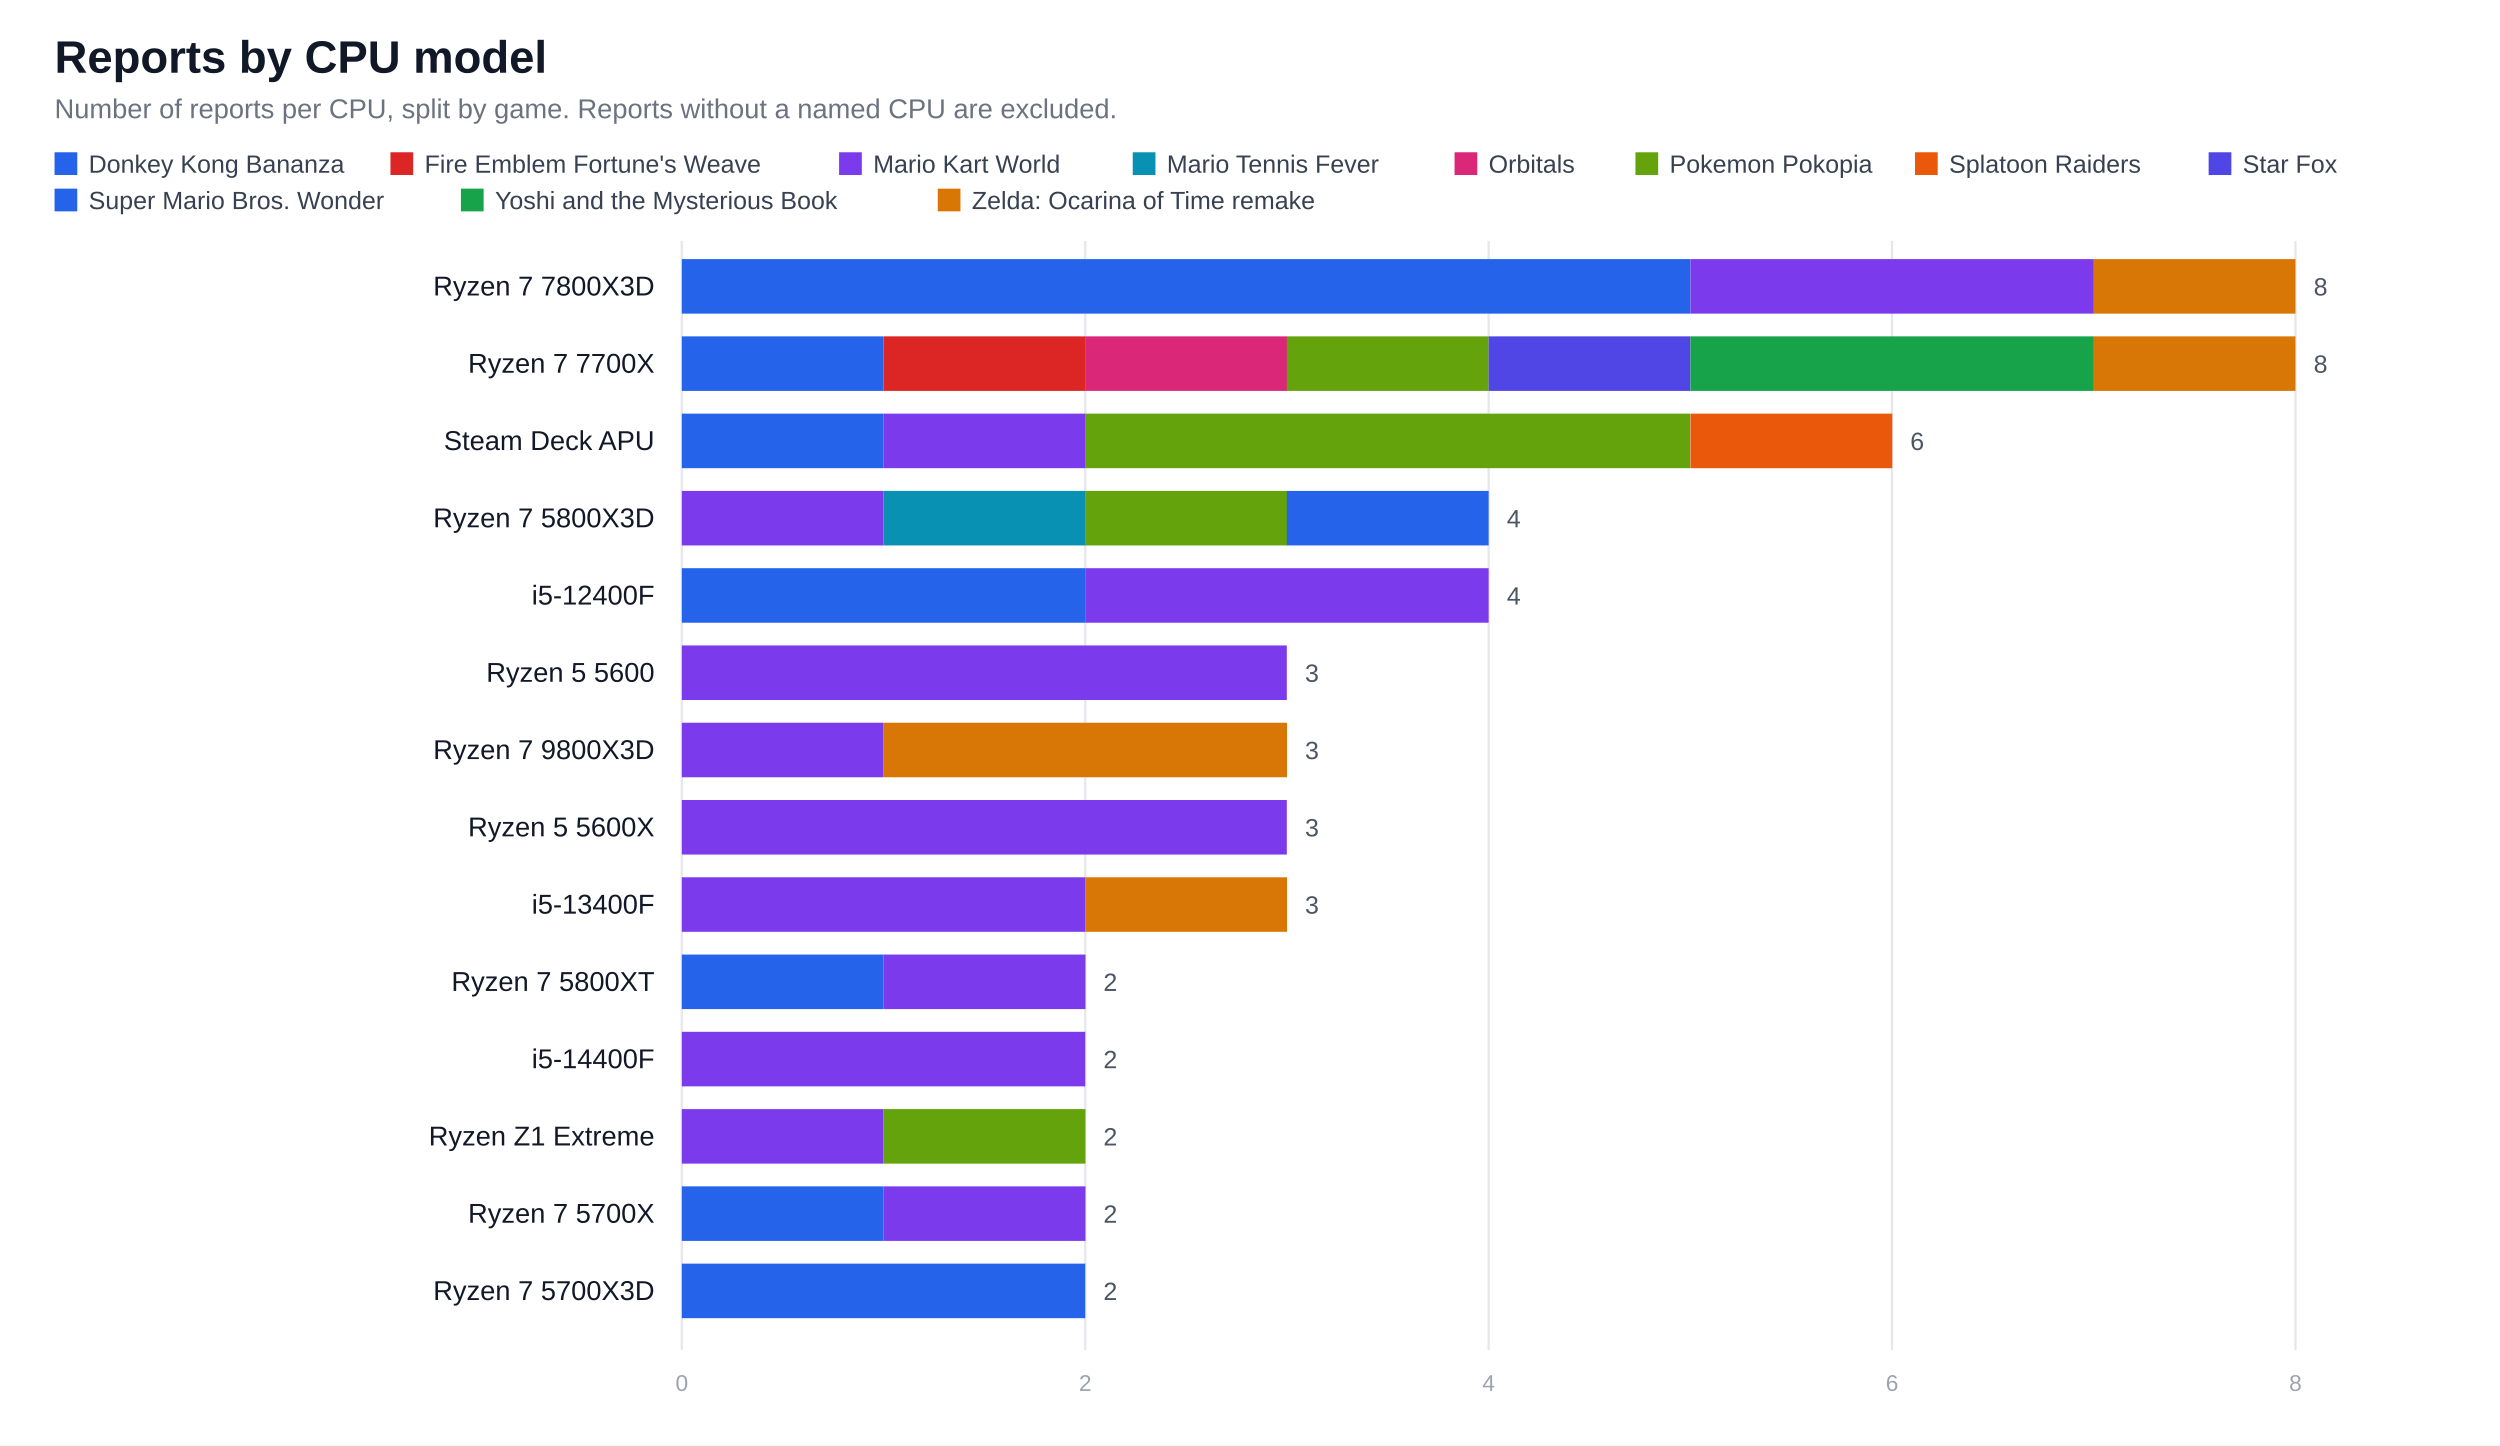
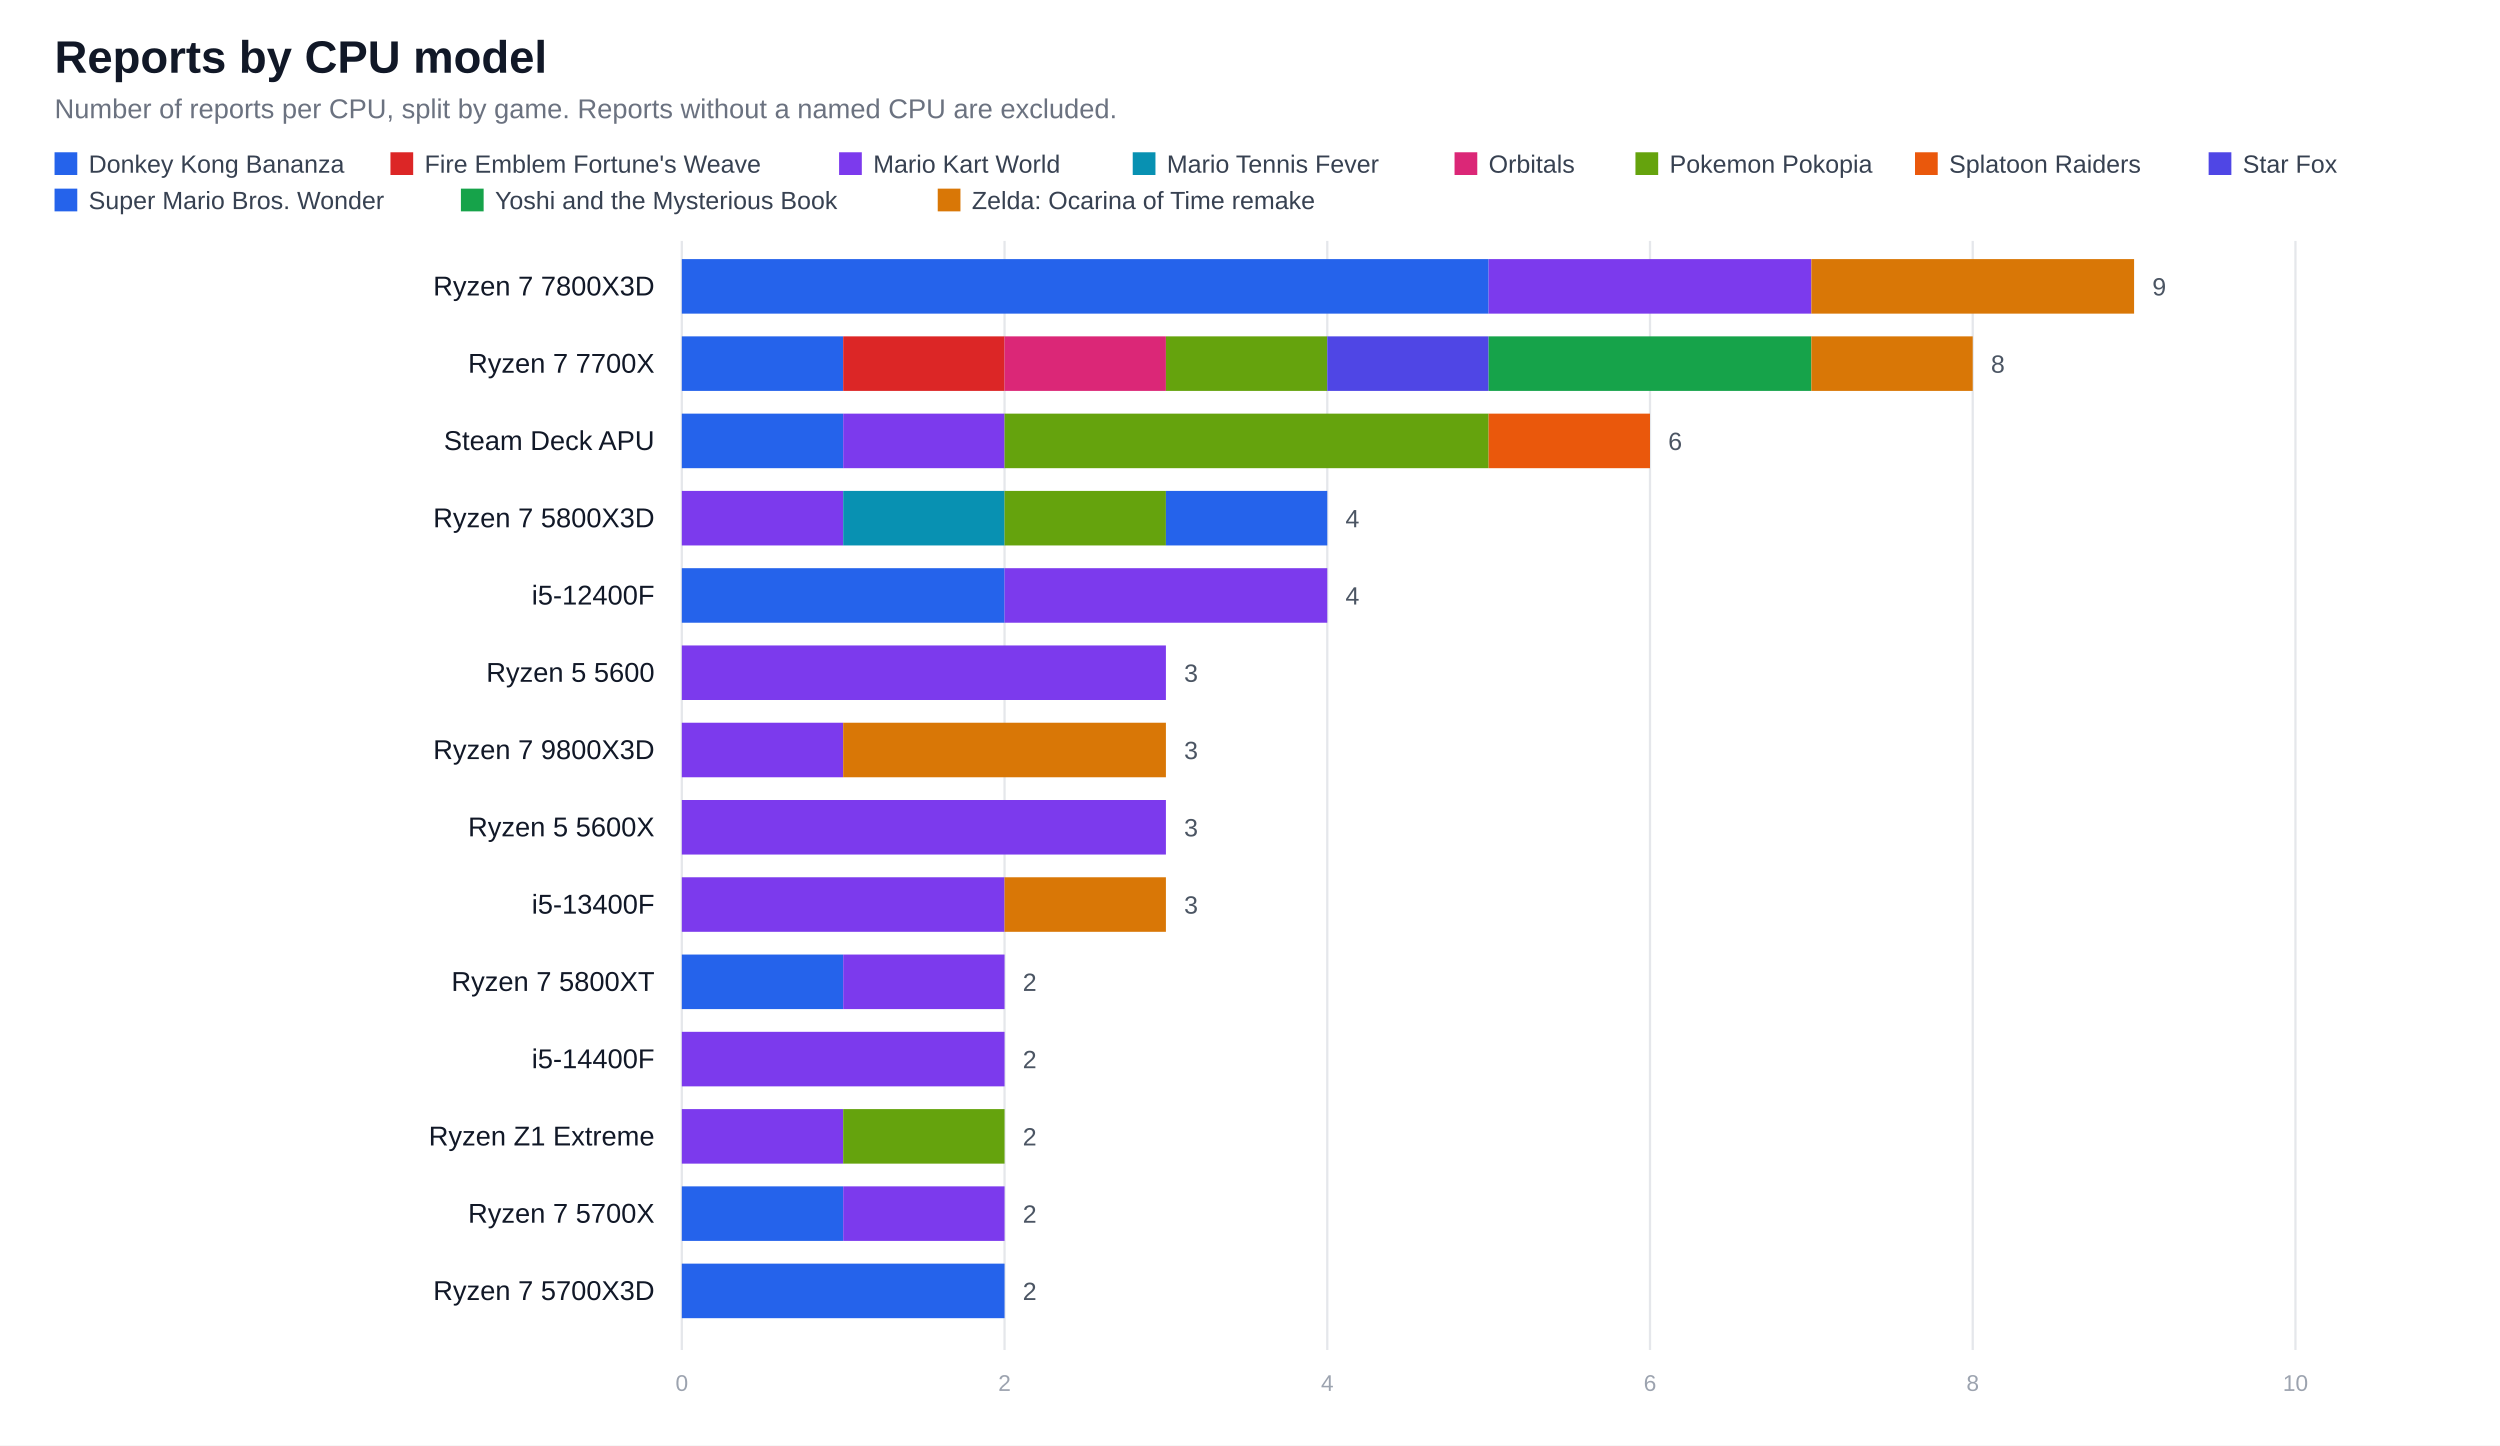
<svg xmlns="http://www.w3.org/2000/svg" width="1100" height="636" viewBox="0 0 1100 636">
  <rect width="100%" height="100%" fill="#ffffff" />
  <text x="24" y="32" font-family="Segoe UI, Arial, sans-serif" font-size="20" font-weight="600" fill="#111827">Reports by CPU model</text>
  <text x="24" y="52" font-family="Segoe UI, Arial, sans-serif" font-size="12" fill="#6b7280">Number of reports per CPU, split by game. Reports without a named CPU are excluded.</text>
  <rect x="24" y="67" width="10" height="10" fill="#2563eb" />
  <text x="39" y="76" font-family="Segoe UI, Arial, sans-serif" font-size="11" fill="#374151">Donkey Kong Bananza</text>
  <rect x="171.8" y="67" width="10" height="10" fill="#dc2626" />
  <text x="186.8" y="76" font-family="Segoe UI, Arial, sans-serif" font-size="11" fill="#374151">Fire Emblem Fortune's Weave</text>
  <rect x="369.2" y="67" width="10" height="10" fill="#7c3aed" />
  <text x="384.2" y="76" font-family="Segoe UI, Arial, sans-serif" font-size="11" fill="#374151">Mario Kart World</text>
  <rect x="498.4" y="67" width="10" height="10" fill="#0891b2" />
  <text x="513.4" y="76" font-family="Segoe UI, Arial, sans-serif" font-size="11" fill="#374151">Mario Tennis Fever</text>
  <rect x="640.0" y="67" width="10" height="10" fill="#db2777" />
  <text x="655.0" y="76" font-family="Segoe UI, Arial, sans-serif" font-size="11" fill="#374151">Orbitals</text>
  <rect x="719.6" y="67" width="10" height="10" fill="#65a30d" />
  <text x="734.6" y="76" font-family="Segoe UI, Arial, sans-serif" font-size="11" fill="#374151">Pokemon Pokopia</text>
  <rect x="842.6" y="67" width="10" height="10" fill="#ea580c" />
  <text x="857.6" y="76" font-family="Segoe UI, Arial, sans-serif" font-size="11" fill="#374151">Splatoon Raiders</text>
  <rect x="971.8" y="67" width="10" height="10" fill="#4f46e5" />
  <text x="986.8" y="76" font-family="Segoe UI, Arial, sans-serif" font-size="11" fill="#374151">Star Fox</text>
  <rect x="24" y="83" width="10" height="10" fill="#2563eb" />
  <text x="39" y="92" font-family="Segoe UI, Arial, sans-serif" font-size="11" fill="#374151">Super Mario Bros. Wonder</text>
  <rect x="202.8" y="83" width="10" height="10" fill="#16a34a" />
  <text x="217.8" y="92" font-family="Segoe UI, Arial, sans-serif" font-size="11" fill="#374151">Yoshi and the Mysterious Book</text>
  <rect x="412.6" y="83" width="10" height="10" fill="#d97706" />
  <text x="427.6" y="92" font-family="Segoe UI, Arial, sans-serif" font-size="11" fill="#374151">Zelda: Ocarina of Time remake</text>
  <line x1="300.0" y1="106" x2="300.0" y2="594" stroke="#e5e7eb" stroke-width="1" />
  <text x="300.0" y="612" text-anchor="middle" font-family="Segoe UI, Arial, sans-serif" font-size="10" fill="#9ca3af">0</text>
-   <line x1="477.5" y1="106" x2="477.5" y2="594" stroke="#e5e7eb" stroke-width="1" />
-   <text x="477.5" y="612" text-anchor="middle" font-family="Segoe UI, Arial, sans-serif" font-size="10" fill="#9ca3af">2</text>
-   <line x1="655.0" y1="106" x2="655.0" y2="594" stroke="#e5e7eb" stroke-width="1" />
-   <text x="655.0" y="612" text-anchor="middle" font-family="Segoe UI, Arial, sans-serif" font-size="10" fill="#9ca3af">4</text>
-   <line x1="832.5" y1="106" x2="832.5" y2="594" stroke="#e5e7eb" stroke-width="1" />
-   <text x="832.5" y="612" text-anchor="middle" font-family="Segoe UI, Arial, sans-serif" font-size="10" fill="#9ca3af">6</text>
+   <line x1="442.0" y1="106" x2="442.0" y2="594" stroke="#e5e7eb" stroke-width="1" />
+   <text x="442.0" y="612" text-anchor="middle" font-family="Segoe UI, Arial, sans-serif" font-size="10" fill="#9ca3af">2</text>
+   <line x1="584.0" y1="106" x2="584.0" y2="594" stroke="#e5e7eb" stroke-width="1" />
+   <text x="584.0" y="612" text-anchor="middle" font-family="Segoe UI, Arial, sans-serif" font-size="10" fill="#9ca3af">4</text>
+   <line x1="726.0" y1="106" x2="726.0" y2="594" stroke="#e5e7eb" stroke-width="1" />
+   <text x="726.0" y="612" text-anchor="middle" font-family="Segoe UI, Arial, sans-serif" font-size="10" fill="#9ca3af">6</text>
+   <line x1="868.0" y1="106" x2="868.0" y2="594" stroke="#e5e7eb" stroke-width="1" />
+   <text x="868.0" y="612" text-anchor="middle" font-family="Segoe UI, Arial, sans-serif" font-size="10" fill="#9ca3af">8</text>
  <line x1="1010.0" y1="106" x2="1010.0" y2="594" stroke="#e5e7eb" stroke-width="1" />
-   <text x="1010.0" y="612" text-anchor="middle" font-family="Segoe UI, Arial, sans-serif" font-size="10" fill="#9ca3af">8</text>
+   <text x="1010.0" y="612" text-anchor="middle" font-family="Segoe UI, Arial, sans-serif" font-size="10" fill="#9ca3af">10</text>
  <text x="288" y="130" text-anchor="end" font-family="Segoe UI, Arial, sans-serif" font-size="12" fill="#111827">Ryzen 7 7800X3D</text>
-   <rect x="300.0" y="114" width="443.8" height="24" fill="#2563eb" />
-   <rect x="743.8" y="114" width="177.5" height="24" fill="#7c3aed" />
-   <rect x="921.2" y="114" width="88.8" height="24" fill="#d97706" />
-   <text x="1018.0" y="130" font-family="Segoe UI, Arial, sans-serif" font-size="11" fill="#4b5563">8</text>
+   <rect x="300.0" y="114" width="355.0" height="24" fill="#2563eb" />
+   <rect x="655.0" y="114" width="142.0" height="24" fill="#7c3aed" />
+   <rect x="797.0" y="114" width="142.0" height="24" fill="#d97706" />
+   <text x="947.0" y="130" font-family="Segoe UI, Arial, sans-serif" font-size="11" fill="#4b5563">9</text>
  <text x="288" y="164" text-anchor="end" font-family="Segoe UI, Arial, sans-serif" font-size="12" fill="#111827">Ryzen 7 7700X</text>
-   <rect x="300.0" y="148" width="88.8" height="24" fill="#2563eb" />
-   <rect x="388.8" y="148" width="88.8" height="24" fill="#dc2626" />
-   <rect x="477.5" y="148" width="88.8" height="24" fill="#db2777" />
-   <rect x="566.2" y="148" width="88.8" height="24" fill="#65a30d" />
-   <rect x="655.0" y="148" width="88.8" height="24" fill="#4f46e5" />
-   <rect x="743.8" y="148" width="177.5" height="24" fill="#16a34a" />
-   <rect x="921.2" y="148" width="88.8" height="24" fill="#d97706" />
-   <text x="1018.0" y="164" font-family="Segoe UI, Arial, sans-serif" font-size="11" fill="#4b5563">8</text>
+   <rect x="300.0" y="148" width="71.0" height="24" fill="#2563eb" />
+   <rect x="371.0" y="148" width="71.0" height="24" fill="#dc2626" />
+   <rect x="442.0" y="148" width="71.0" height="24" fill="#db2777" />
+   <rect x="513.0" y="148" width="71.0" height="24" fill="#65a30d" />
+   <rect x="584.0" y="148" width="71.0" height="24" fill="#4f46e5" />
+   <rect x="655.0" y="148" width="142.0" height="24" fill="#16a34a" />
+   <rect x="797.0" y="148" width="71.0" height="24" fill="#d97706" />
+   <text x="876.0" y="164" font-family="Segoe UI, Arial, sans-serif" font-size="11" fill="#4b5563">8</text>
  <text x="288" y="198" text-anchor="end" font-family="Segoe UI, Arial, sans-serif" font-size="12" fill="#111827">Steam Deck APU</text>
-   <rect x="300.0" y="182" width="88.8" height="24" fill="#2563eb" />
-   <rect x="388.8" y="182" width="88.8" height="24" fill="#7c3aed" />
-   <rect x="477.5" y="182" width="266.2" height="24" fill="#65a30d" />
-   <rect x="743.8" y="182" width="88.8" height="24" fill="#ea580c" />
-   <text x="840.5" y="198" font-family="Segoe UI, Arial, sans-serif" font-size="11" fill="#4b5563">6</text>
+   <rect x="300.0" y="182" width="71.0" height="24" fill="#2563eb" />
+   <rect x="371.0" y="182" width="71.0" height="24" fill="#7c3aed" />
+   <rect x="442.0" y="182" width="213.0" height="24" fill="#65a30d" />
+   <rect x="655.0" y="182" width="71.0" height="24" fill="#ea580c" />
+   <text x="734.0" y="198" font-family="Segoe UI, Arial, sans-serif" font-size="11" fill="#4b5563">6</text>
  <text x="288" y="232" text-anchor="end" font-family="Segoe UI, Arial, sans-serif" font-size="12" fill="#111827">Ryzen 7 5800X3D</text>
-   <rect x="300.0" y="216" width="88.8" height="24" fill="#7c3aed" />
-   <rect x="388.8" y="216" width="88.8" height="24" fill="#0891b2" />
-   <rect x="477.5" y="216" width="88.8" height="24" fill="#65a30d" />
-   <rect x="566.2" y="216" width="88.8" height="24" fill="#2563eb" />
-   <text x="663.0" y="232" font-family="Segoe UI, Arial, sans-serif" font-size="11" fill="#4b5563">4</text>
+   <rect x="300.0" y="216" width="71.0" height="24" fill="#7c3aed" />
+   <rect x="371.0" y="216" width="71.0" height="24" fill="#0891b2" />
+   <rect x="442.0" y="216" width="71.0" height="24" fill="#65a30d" />
+   <rect x="513.0" y="216" width="71.0" height="24" fill="#2563eb" />
+   <text x="592.0" y="232" font-family="Segoe UI, Arial, sans-serif" font-size="11" fill="#4b5563">4</text>
  <text x="288" y="266" text-anchor="end" font-family="Segoe UI, Arial, sans-serif" font-size="12" fill="#111827">i5-12400F</text>
-   <rect x="300.0" y="250" width="177.5" height="24" fill="#2563eb" />
-   <rect x="477.5" y="250" width="177.5" height="24" fill="#7c3aed" />
-   <text x="663.0" y="266" font-family="Segoe UI, Arial, sans-serif" font-size="11" fill="#4b5563">4</text>
+   <rect x="300.0" y="250" width="142.0" height="24" fill="#2563eb" />
+   <rect x="442.0" y="250" width="142.0" height="24" fill="#7c3aed" />
+   <text x="592.0" y="266" font-family="Segoe UI, Arial, sans-serif" font-size="11" fill="#4b5563">4</text>
  <text x="288" y="300" text-anchor="end" font-family="Segoe UI, Arial, sans-serif" font-size="12" fill="#111827">Ryzen 5 5600</text>
-   <rect x="300.0" y="284" width="266.2" height="24" fill="#7c3aed" />
-   <text x="574.2" y="300" font-family="Segoe UI, Arial, sans-serif" font-size="11" fill="#4b5563">3</text>
+   <rect x="300.0" y="284" width="213.0" height="24" fill="#7c3aed" />
+   <text x="521.0" y="300" font-family="Segoe UI, Arial, sans-serif" font-size="11" fill="#4b5563">3</text>
  <text x="288" y="334" text-anchor="end" font-family="Segoe UI, Arial, sans-serif" font-size="12" fill="#111827">Ryzen 7 9800X3D</text>
-   <rect x="300.0" y="318" width="88.8" height="24" fill="#7c3aed" />
-   <rect x="388.8" y="318" width="177.5" height="24" fill="#d97706" />
-   <text x="574.2" y="334" font-family="Segoe UI, Arial, sans-serif" font-size="11" fill="#4b5563">3</text>
+   <rect x="300.0" y="318" width="71.0" height="24" fill="#7c3aed" />
+   <rect x="371.0" y="318" width="142.0" height="24" fill="#d97706" />
+   <text x="521.0" y="334" font-family="Segoe UI, Arial, sans-serif" font-size="11" fill="#4b5563">3</text>
  <text x="288" y="368" text-anchor="end" font-family="Segoe UI, Arial, sans-serif" font-size="12" fill="#111827">Ryzen 5 5600X</text>
-   <rect x="300.0" y="352" width="266.2" height="24" fill="#7c3aed" />
-   <text x="574.2" y="368" font-family="Segoe UI, Arial, sans-serif" font-size="11" fill="#4b5563">3</text>
+   <rect x="300.0" y="352" width="213.0" height="24" fill="#7c3aed" />
+   <text x="521.0" y="368" font-family="Segoe UI, Arial, sans-serif" font-size="11" fill="#4b5563">3</text>
  <text x="288" y="402" text-anchor="end" font-family="Segoe UI, Arial, sans-serif" font-size="12" fill="#111827">i5-13400F</text>
-   <rect x="300.0" y="386" width="177.5" height="24" fill="#7c3aed" />
-   <rect x="477.5" y="386" width="88.8" height="24" fill="#d97706" />
-   <text x="574.2" y="402" font-family="Segoe UI, Arial, sans-serif" font-size="11" fill="#4b5563">3</text>
+   <rect x="300.0" y="386" width="142.0" height="24" fill="#7c3aed" />
+   <rect x="442.0" y="386" width="71.0" height="24" fill="#d97706" />
+   <text x="521.0" y="402" font-family="Segoe UI, Arial, sans-serif" font-size="11" fill="#4b5563">3</text>
  <text x="288" y="436" text-anchor="end" font-family="Segoe UI, Arial, sans-serif" font-size="12" fill="#111827">Ryzen 7 5800XT</text>
-   <rect x="300.0" y="420" width="88.8" height="24" fill="#2563eb" />
-   <rect x="388.8" y="420" width="88.8" height="24" fill="#7c3aed" />
-   <text x="485.5" y="436" font-family="Segoe UI, Arial, sans-serif" font-size="11" fill="#4b5563">2</text>
+   <rect x="300.0" y="420" width="71.0" height="24" fill="#2563eb" />
+   <rect x="371.0" y="420" width="71.0" height="24" fill="#7c3aed" />
+   <text x="450.0" y="436" font-family="Segoe UI, Arial, sans-serif" font-size="11" fill="#4b5563">2</text>
  <text x="288" y="470" text-anchor="end" font-family="Segoe UI, Arial, sans-serif" font-size="12" fill="#111827">i5-14400F</text>
-   <rect x="300.0" y="454" width="177.5" height="24" fill="#7c3aed" />
-   <text x="485.5" y="470" font-family="Segoe UI, Arial, sans-serif" font-size="11" fill="#4b5563">2</text>
+   <rect x="300.0" y="454" width="142.0" height="24" fill="#7c3aed" />
+   <text x="450.0" y="470" font-family="Segoe UI, Arial, sans-serif" font-size="11" fill="#4b5563">2</text>
  <text x="288" y="504" text-anchor="end" font-family="Segoe UI, Arial, sans-serif" font-size="12" fill="#111827">Ryzen Z1 Extreme</text>
-   <rect x="300.0" y="488" width="88.8" height="24" fill="#7c3aed" />
-   <rect x="388.8" y="488" width="88.8" height="24" fill="#65a30d" />
-   <text x="485.5" y="504" font-family="Segoe UI, Arial, sans-serif" font-size="11" fill="#4b5563">2</text>
+   <rect x="300.0" y="488" width="71.0" height="24" fill="#7c3aed" />
+   <rect x="371.0" y="488" width="71.0" height="24" fill="#65a30d" />
+   <text x="450.0" y="504" font-family="Segoe UI, Arial, sans-serif" font-size="11" fill="#4b5563">2</text>
  <text x="288" y="538" text-anchor="end" font-family="Segoe UI, Arial, sans-serif" font-size="12" fill="#111827">Ryzen 7 5700X</text>
-   <rect x="300.0" y="522" width="88.8" height="24" fill="#2563eb" />
-   <rect x="388.8" y="522" width="88.8" height="24" fill="#7c3aed" />
-   <text x="485.5" y="538" font-family="Segoe UI, Arial, sans-serif" font-size="11" fill="#4b5563">2</text>
+   <rect x="300.0" y="522" width="71.0" height="24" fill="#2563eb" />
+   <rect x="371.0" y="522" width="71.0" height="24" fill="#7c3aed" />
+   <text x="450.0" y="538" font-family="Segoe UI, Arial, sans-serif" font-size="11" fill="#4b5563">2</text>
  <text x="288" y="572" text-anchor="end" font-family="Segoe UI, Arial, sans-serif" font-size="12" fill="#111827">Ryzen 7 5700X3D</text>
-   <rect x="300.0" y="556" width="177.5" height="24" fill="#2563eb" />
-   <text x="485.5" y="572" font-family="Segoe UI, Arial, sans-serif" font-size="11" fill="#4b5563">2</text>
+   <rect x="300.0" y="556" width="142.0" height="24" fill="#2563eb" />
+   <text x="450.0" y="572" font-family="Segoe UI, Arial, sans-serif" font-size="11" fill="#4b5563">2</text>
</svg>
